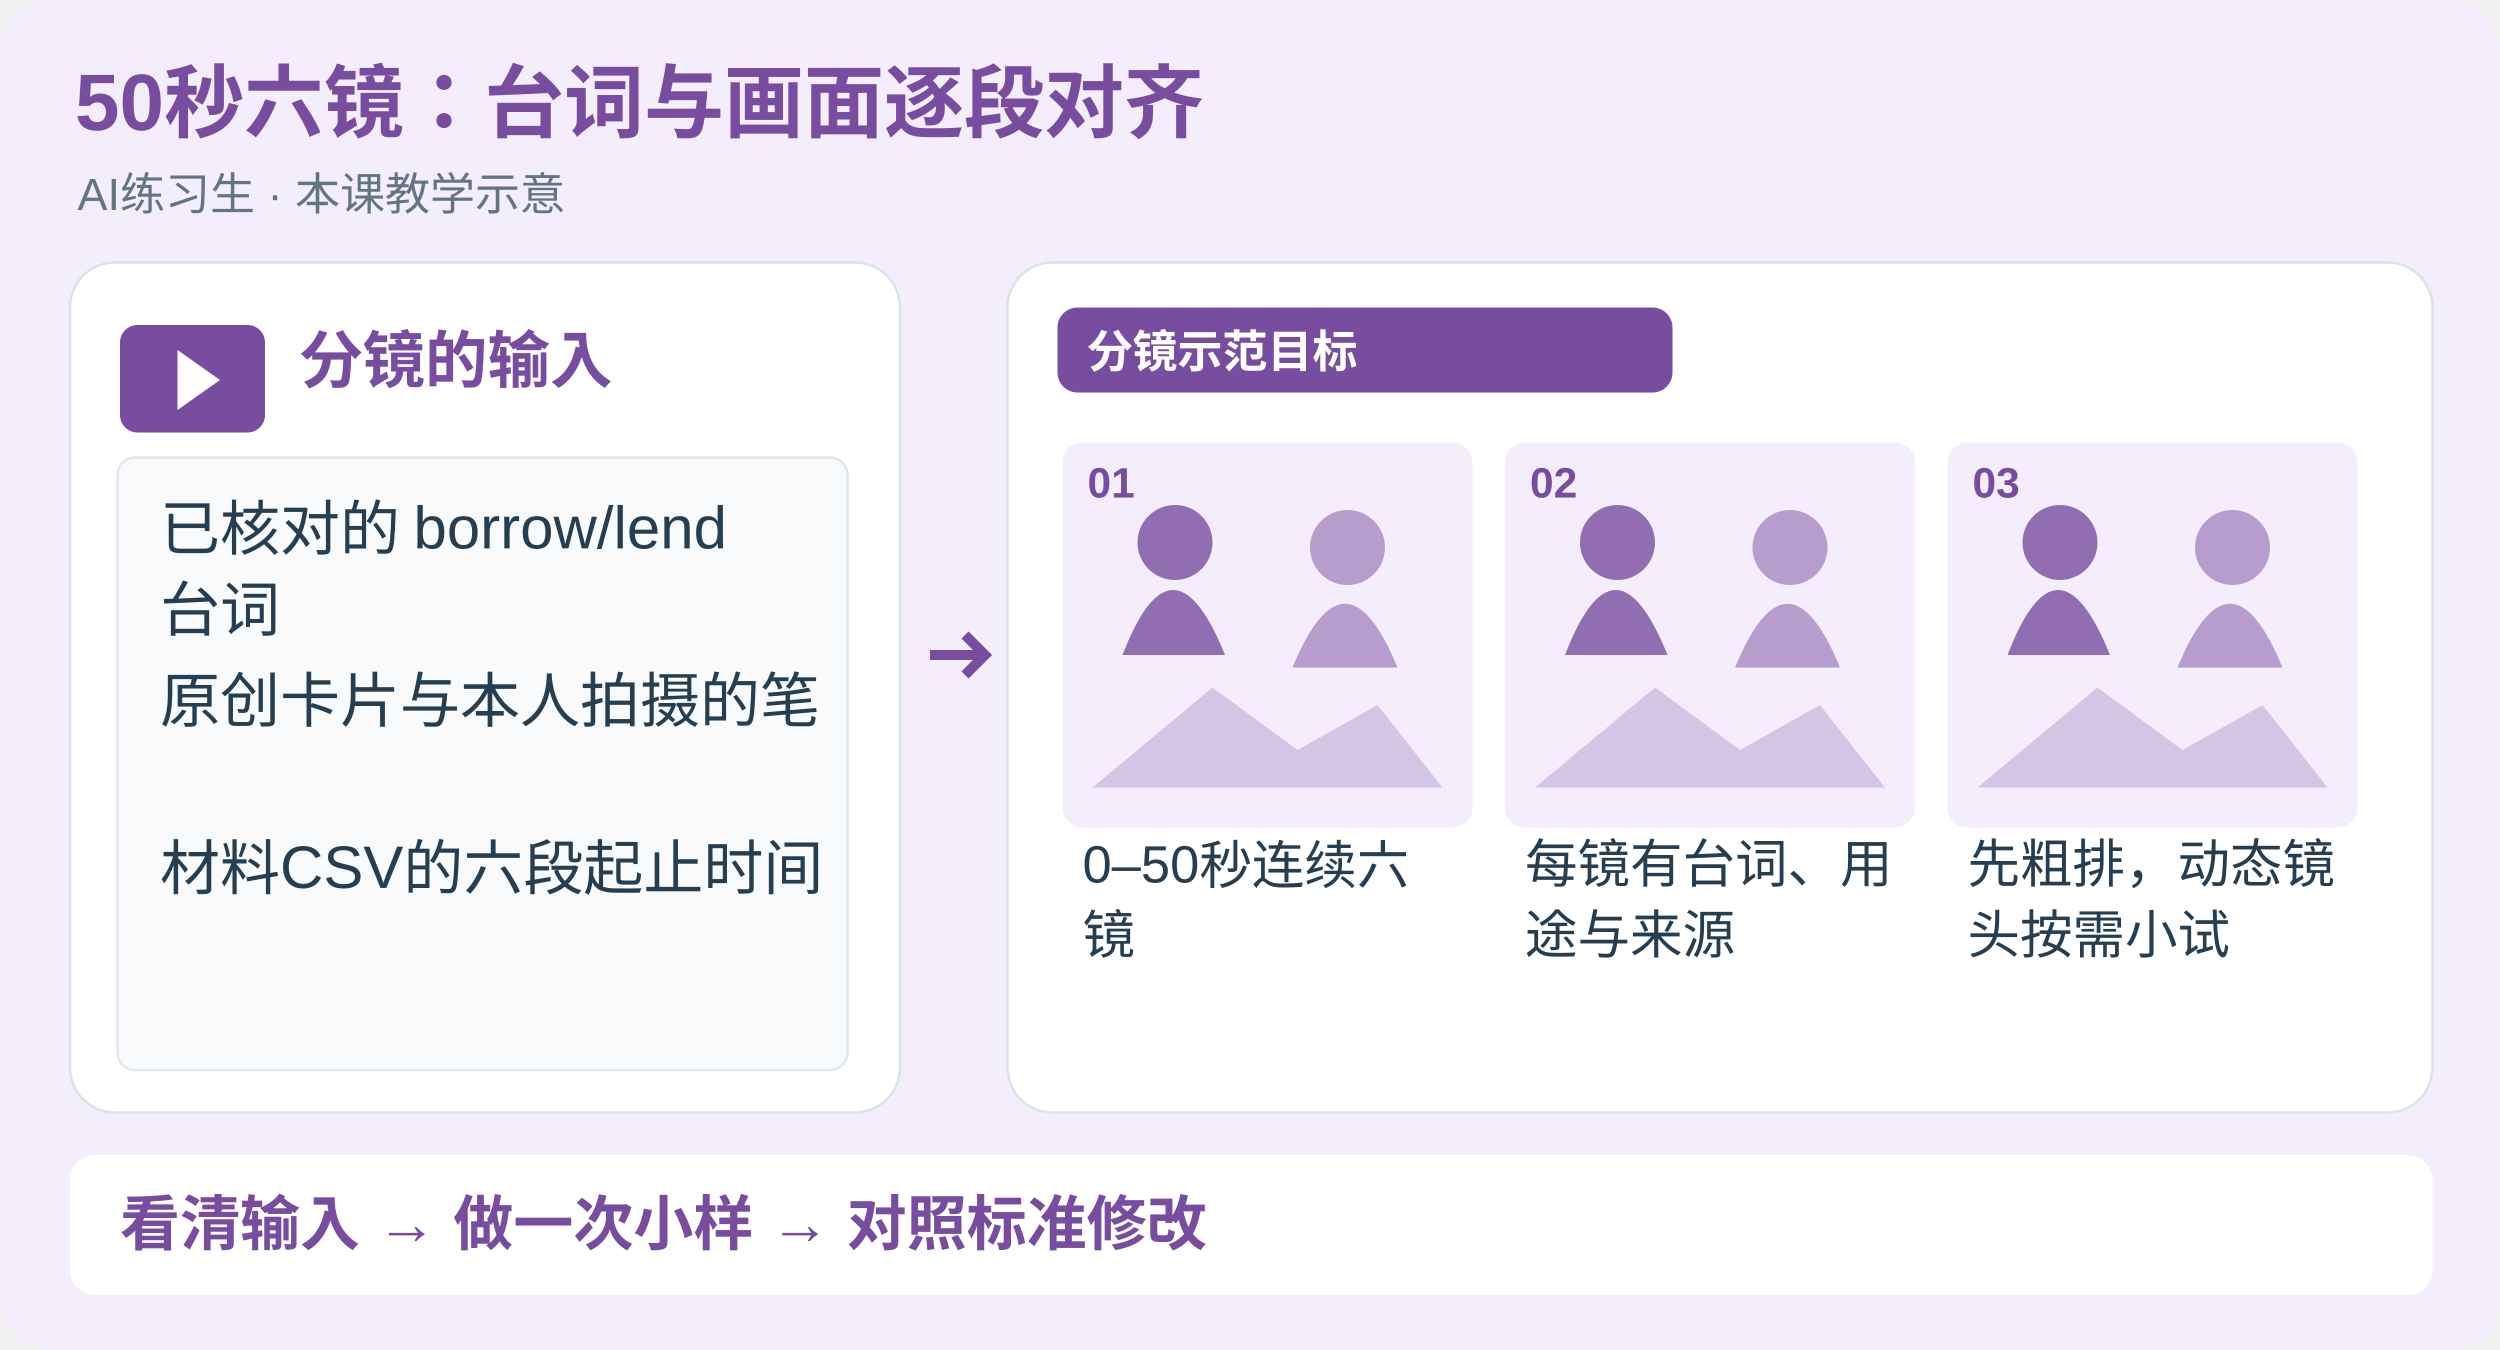
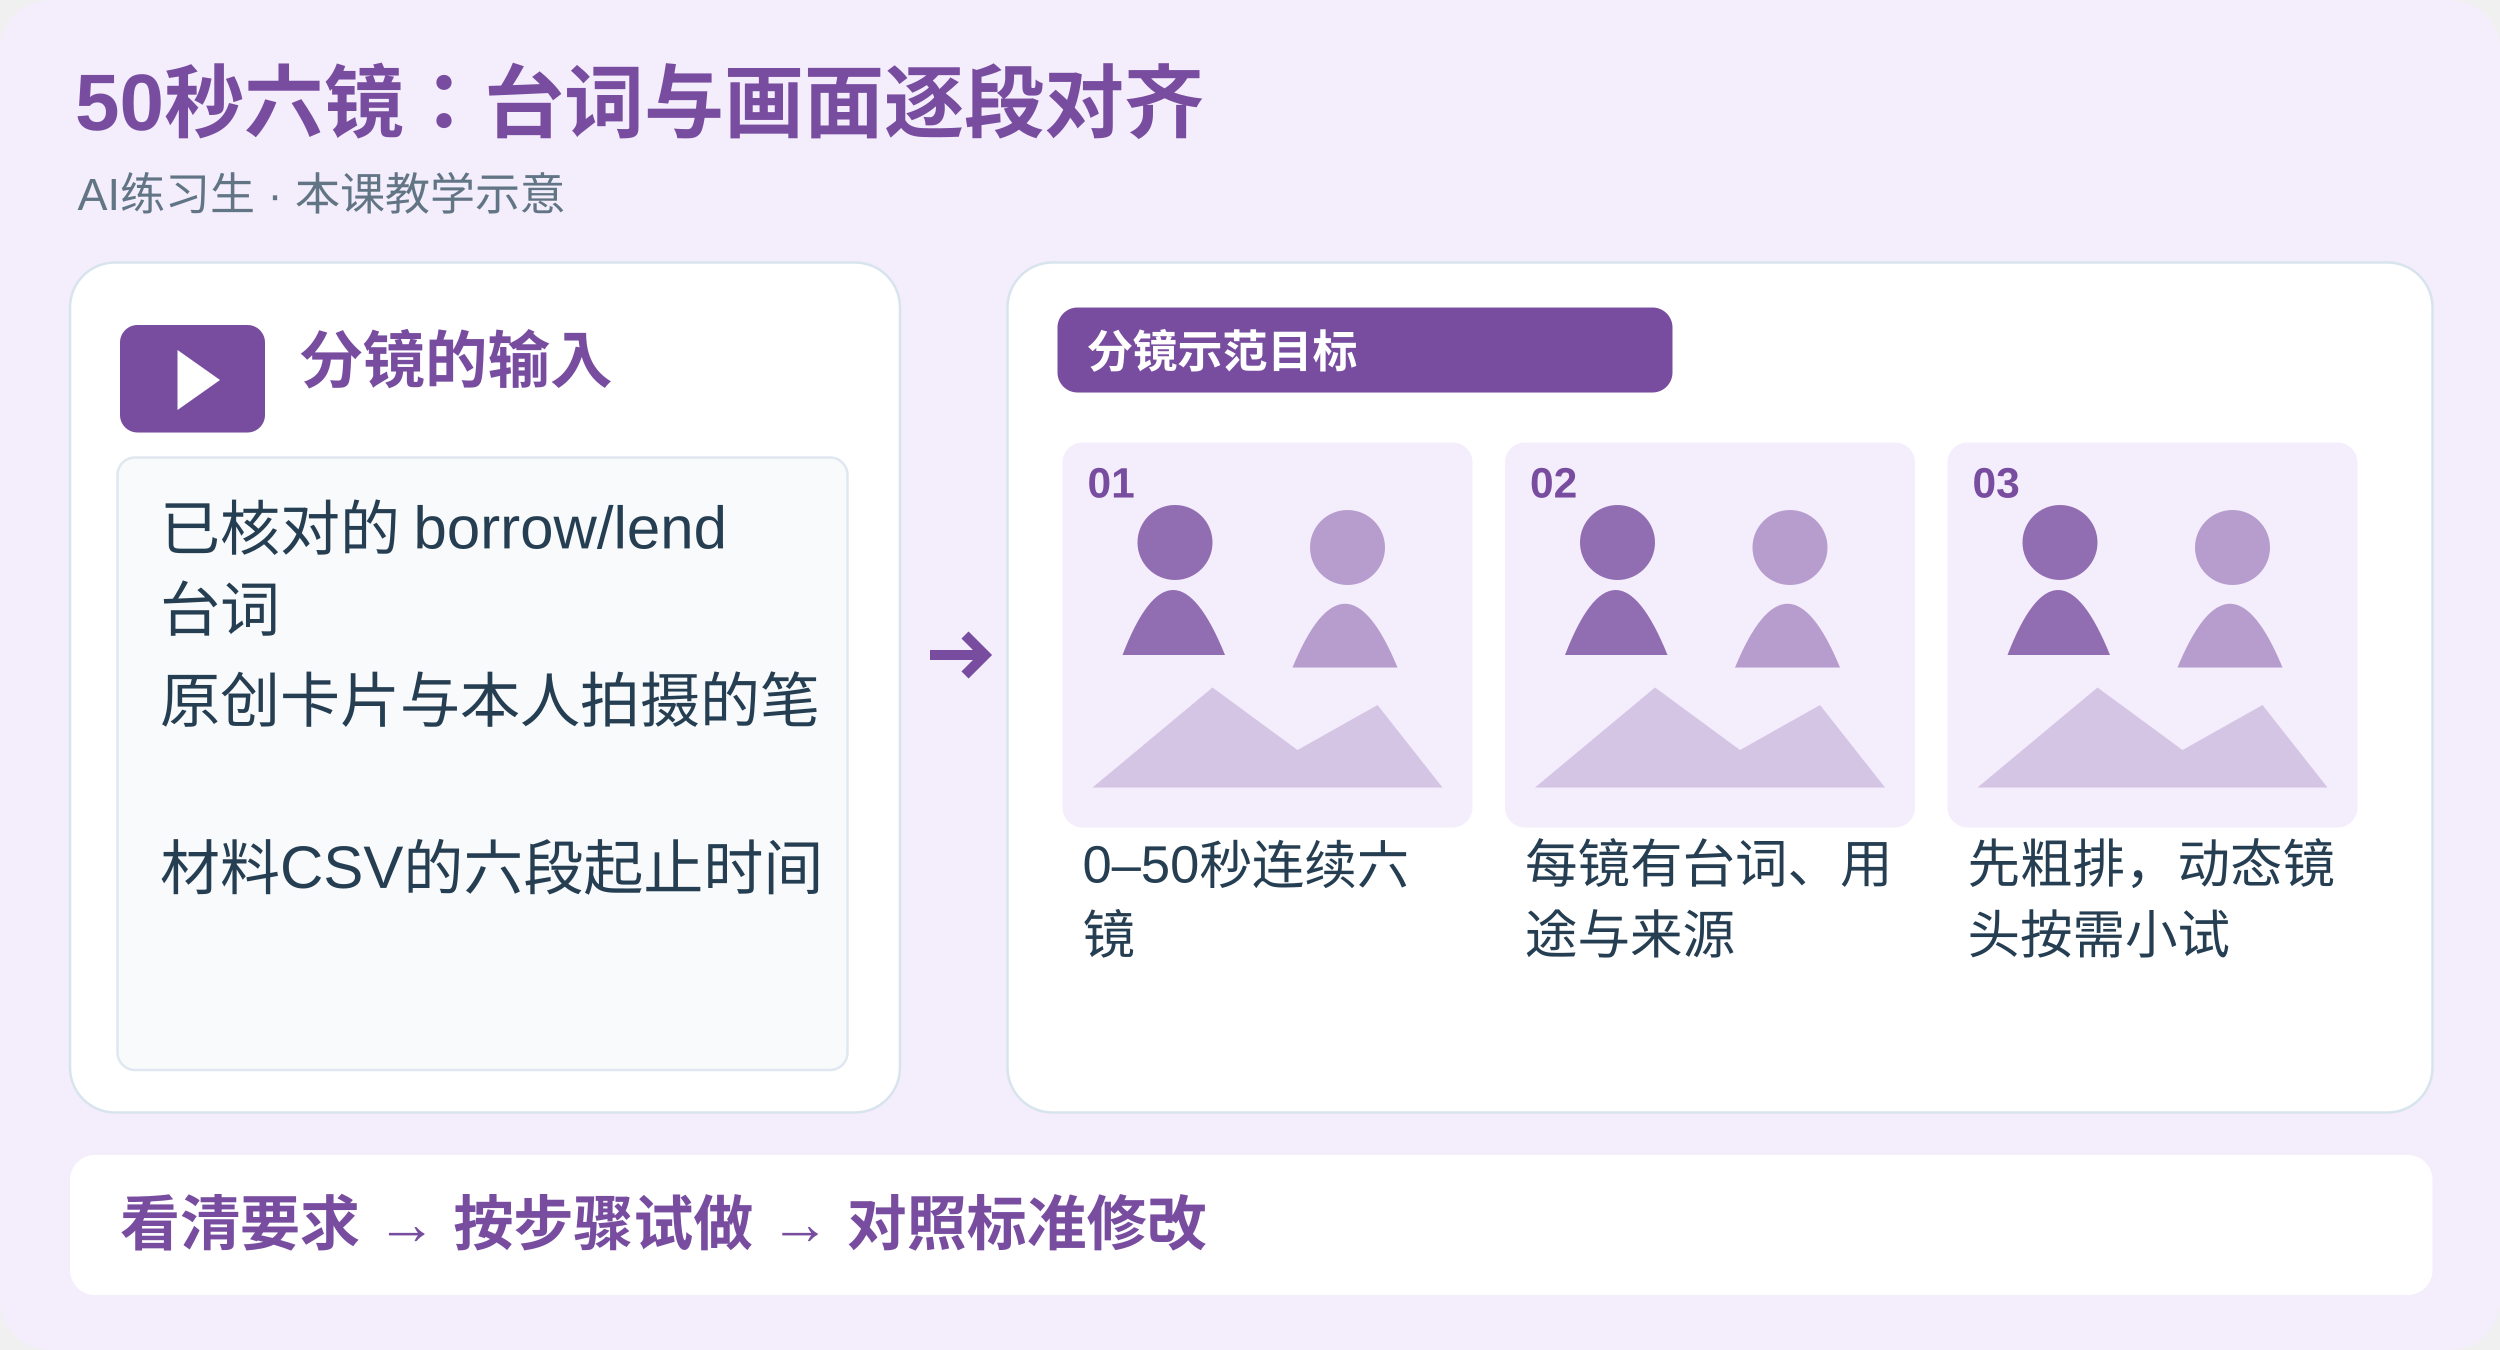
<svg xmlns="http://www.w3.org/2000/svg" width="1000" height="540" viewBox="0 0 1000 540" role="img" aria-labelledby="title desc">
  <style>text{font-family:'PingFang SC','Microsoft YaHei',Arial,sans-serif}</style>
  <rect x="0" y="0" width="1000" height="540" rx="20" fill="#f4edfc" stroke="none" />
  <text x="30" y="52" font-size="32" fill="#784da0" font-weight="750">
    <tspan x="30" dy="0">50秒六镜：台词与画面逐段对齐</tspan>
  </text>
  <text x="31" y="84" font-size="18" fill="#617585" font-weight="500">
    <tspan x="31" dy="0">AI练习生 · 本课教学示意</tspan>
  </text>
  <rect x="28" y="105" width="332" height="340" rx="18" fill="#fff" stroke="#d7e4ed" />
  <rect x="48" y="130" width="58" height="43" rx="7" fill="#784da0" />
  <path d="M71 140l17 12-17 12z" fill="white" />
  <text x="120" y="153" font-size="25" fill="#784da0" font-weight="700">
    <tspan x="120" dy="0">分镜的输入</tspan>
  </text>
  <rect x="47" y="183" width="292" height="245" rx="7" fill="#f8fafc" stroke="#e0e7f0" />
  <text x="64" y="220" font-size="24" fill="#263e52" font-weight="500">
    <tspan x="64" dy="0">已核对的 borrow/lend</tspan>
    <tspan x="64" dy="32.4"> 台词</tspan>
  </text>
  <text x="64" y="288.8" font-size="24" fill="#263e52" font-weight="500">
    <tspan x="64" dy="0">原创卡片与本人拍摄的笔</tspan>
  </text>
  <text x="64" y="355.8" font-size="24" fill="#263e52" font-weight="500">
    <tspan x="64" dy="0">材料CSV的六段起止时间</tspan>
  </text>
  <path d="M372 262h22m-8-8l8 8-8 8" stroke="#784da0" stroke-width="4" fill="none" />
  <rect x="403" y="105" width="570" height="340" rx="18" fill="#fff" stroke="#d7e4ed" />
  <rect x="423" y="123" width="246" height="34" rx="8" fill="#784da0" stroke="none" />
  <text x="435" y="147" font-size="18" fill="#fff" font-weight="700">
    <tspan x="435" dy="0">分镜示范目标</tspan>
  </text>
  <rect x="425" y="177" width="164" height="154" rx="8" fill="#f4edfc" stroke="none" />
  <path d="M437 315l48-40 34 25 32-18 26 33z" fill="#784da0" opacity=".25" />
  <circle cx="470" cy="217" r="15" fill="#784da0" opacity=".8" />
  <path d="M449 262q20-52 41 0" fill="#784da0" opacity=".8" />
  <circle cx="539" cy="219" r="15" fill="#784da0" opacity=".5" />
  <path d="M517 267q21-51 42 0" fill="#784da0" opacity=".5" />
  <text x="435" y="199" font-size="17" fill="#784da0" font-weight="700">
    <tspan x="435" dy="0">01</tspan>
  </text>
  <text x="433" y="353" font-size="21" fill="#263e52" font-weight="500">
    <tspan x="433" dy="0">0–50秒连续六</tspan>
    <tspan x="433" dy="28.35">镜</tspan>
  </text>
  <rect x="602" y="177" width="164" height="154" rx="8" fill="#f4edfc" stroke="none" />
  <path d="M614 315l48-40 34 25 32-18 26 33z" fill="#784da0" opacity=".25" />
  <circle cx="647" cy="217" r="15" fill="#784da0" opacity=".8" />
  <path d="M626 262q20-52 41 0" fill="#784da0" opacity=".8" />
  <circle cx="716" cy="219" r="15" fill="#784da0" opacity=".5" />
  <path d="M694 267q21-51 42 0" fill="#784da0" opacity=".5" />
  <text x="612" y="199" font-size="17" fill="#784da0" font-weight="700">
    <tspan x="612" dy="0">02</tspan>
  </text>
  <text x="610" y="353" font-size="21" fill="#263e52" font-weight="500">
    <tspan x="610" dy="0">每镜有台词、用</tspan>
    <tspan x="610" dy="28.35">途与来源</tspan>
  </text>
  <rect x="779" y="177" width="164" height="154" rx="8" fill="#f4edfc" stroke="none" />
  <path d="M791 315l48-40 34 25 32-18 26 33z" fill="#784da0" opacity=".25" />
  <circle cx="824" cy="217" r="15" fill="#784da0" opacity=".8" />
  <path d="M803 262q20-52 41 0" fill="#784da0" opacity=".8" />
  <circle cx="893" cy="219" r="15" fill="#784da0" opacity=".5" />
  <path d="M871 267q21-51 42 0" fill="#784da0" opacity=".5" />
  <text x="789" y="199" font-size="17" fill="#784da0" font-weight="700">
    <tspan x="789" dy="0">03</tspan>
  </text>
  <text x="787" y="353" font-size="21" fill="#263e52" font-weight="500">
    <tspan x="787" dy="0">先粗排，动态镜</tspan>
    <tspan x="787" dy="28.35">头按需小试</tspan>
  </text>
  <rect x="28" y="462" width="945" height="56" rx="10" fill="#fff" stroke="none" />
  <text x="48" y="498" font-size="24" fill="#784da0" font-weight="650">
-     <tspan x="48" dy="0">看清输入 → 做一次小样 → 对照标准修改</tspan>
+     <tspan x="48" dy="0">看清要求 → 按步骤试做 → 对照标准修改</tspan>
  </text>
</svg>
